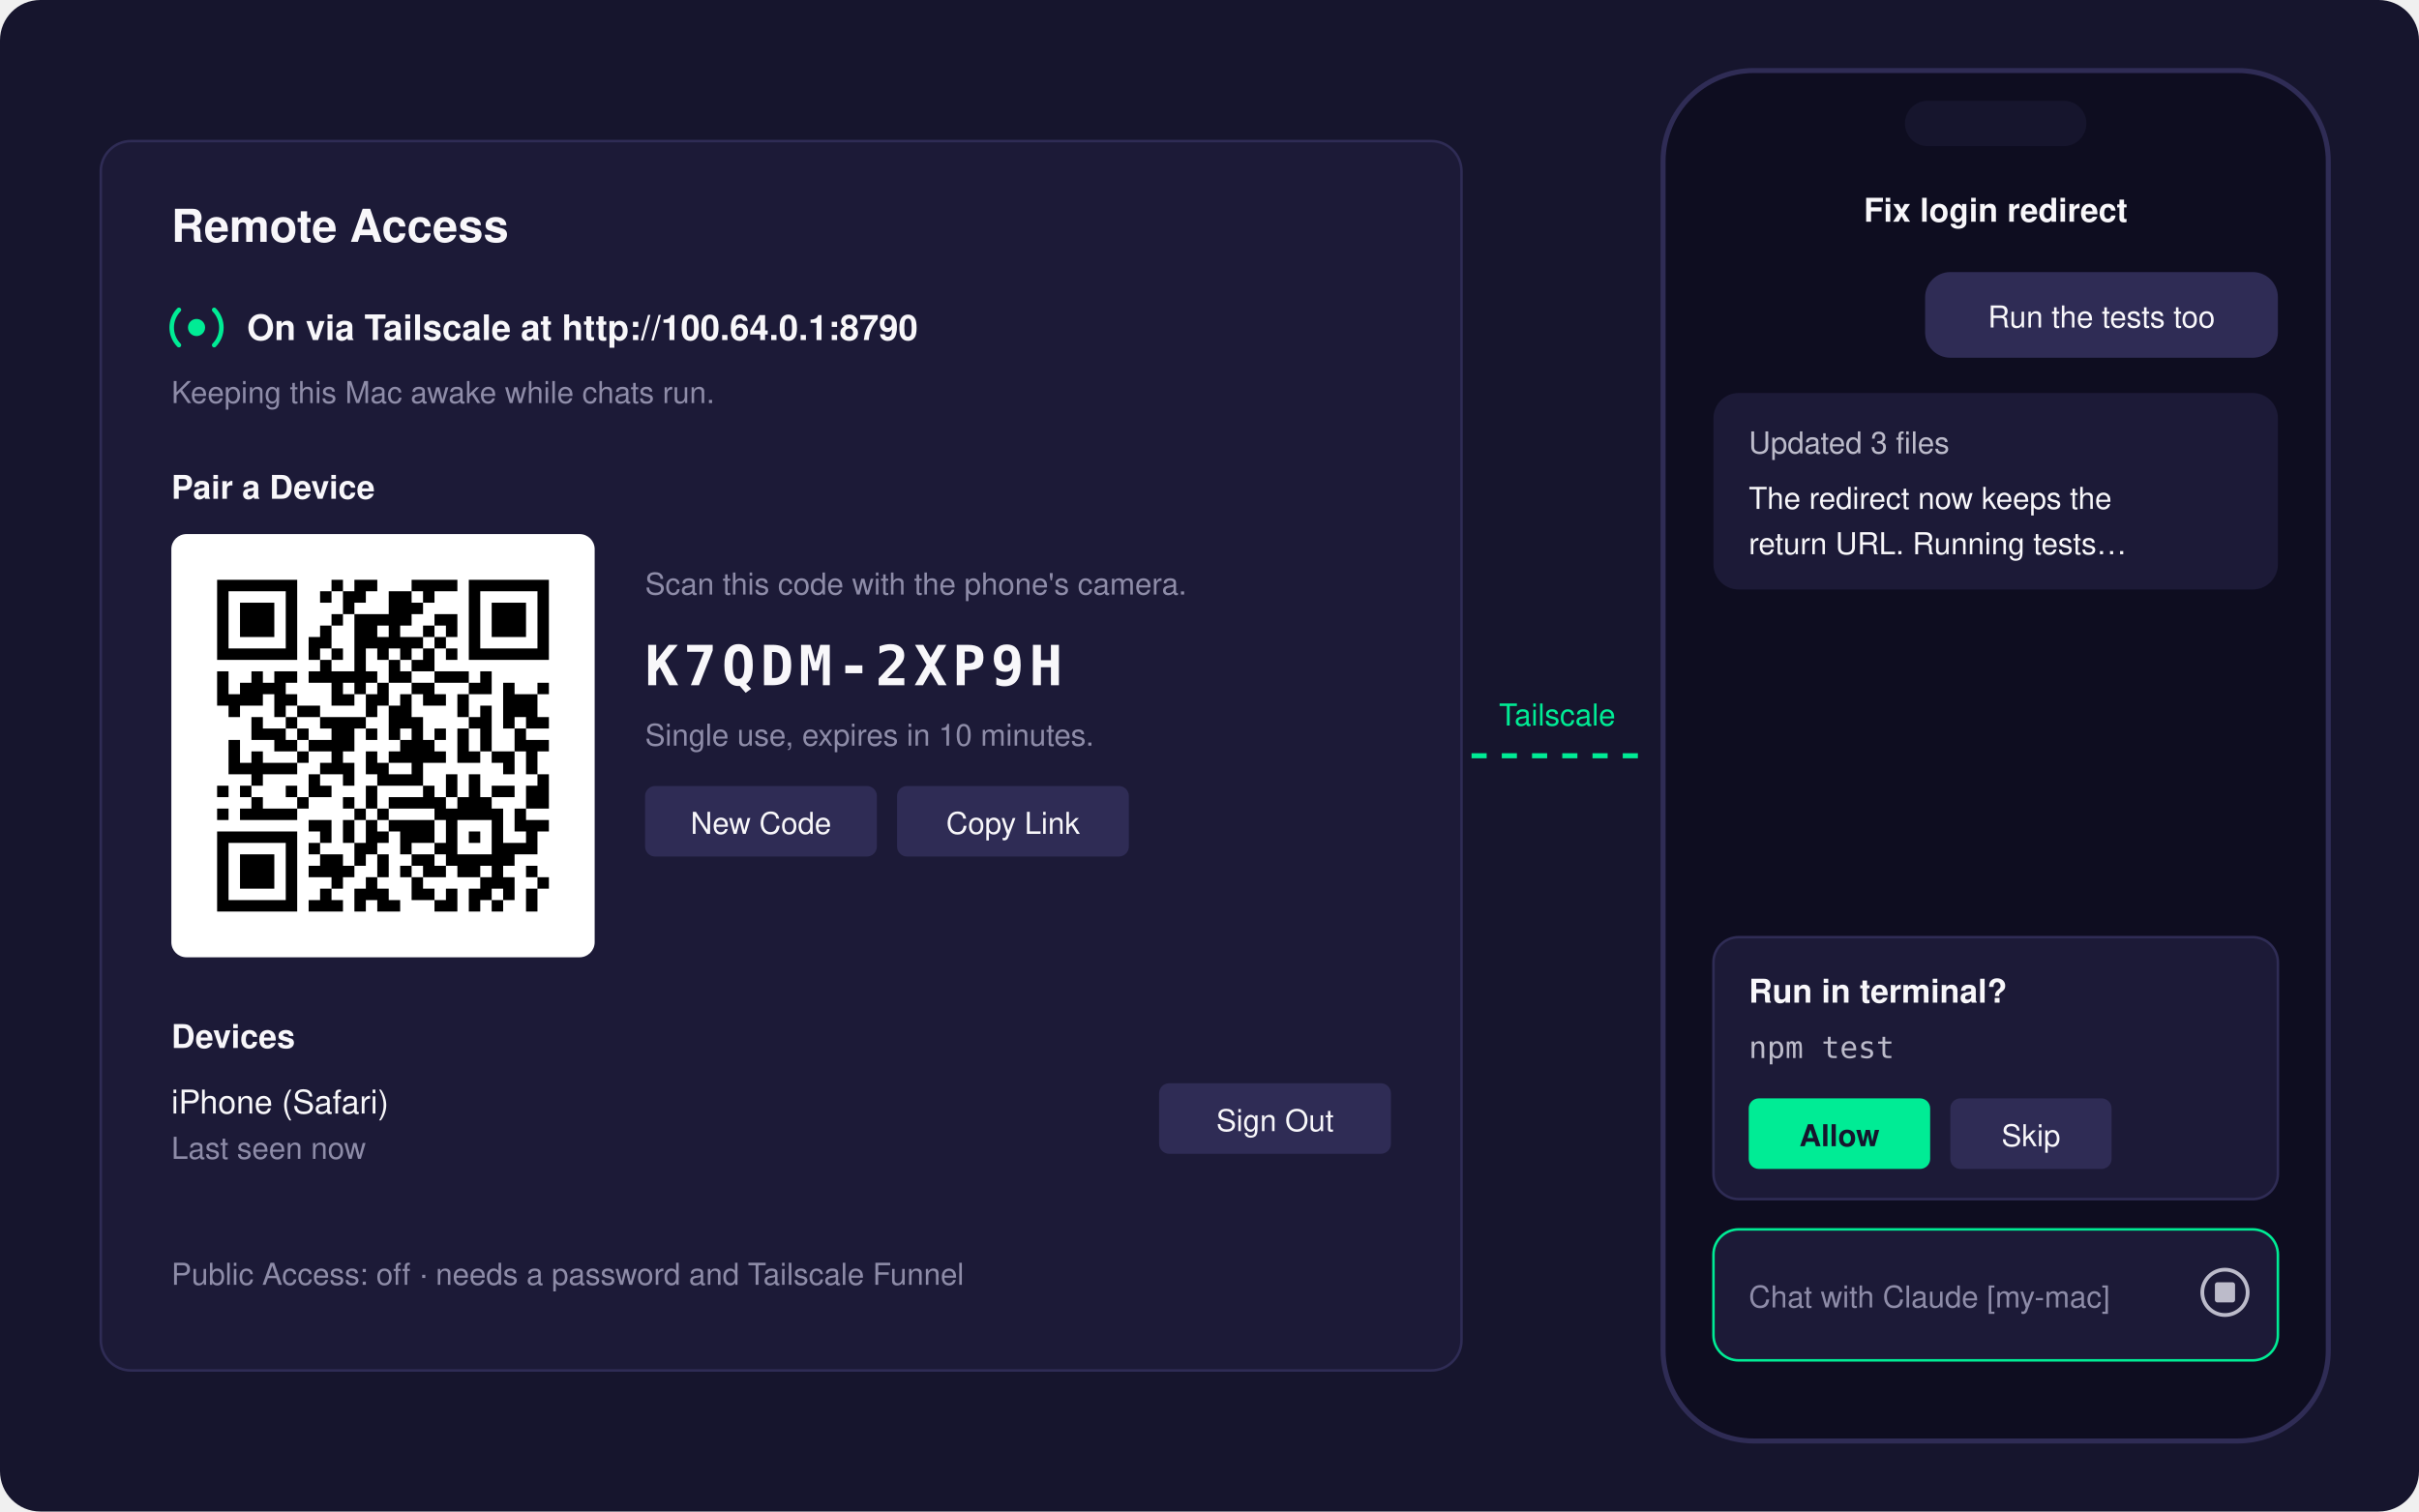
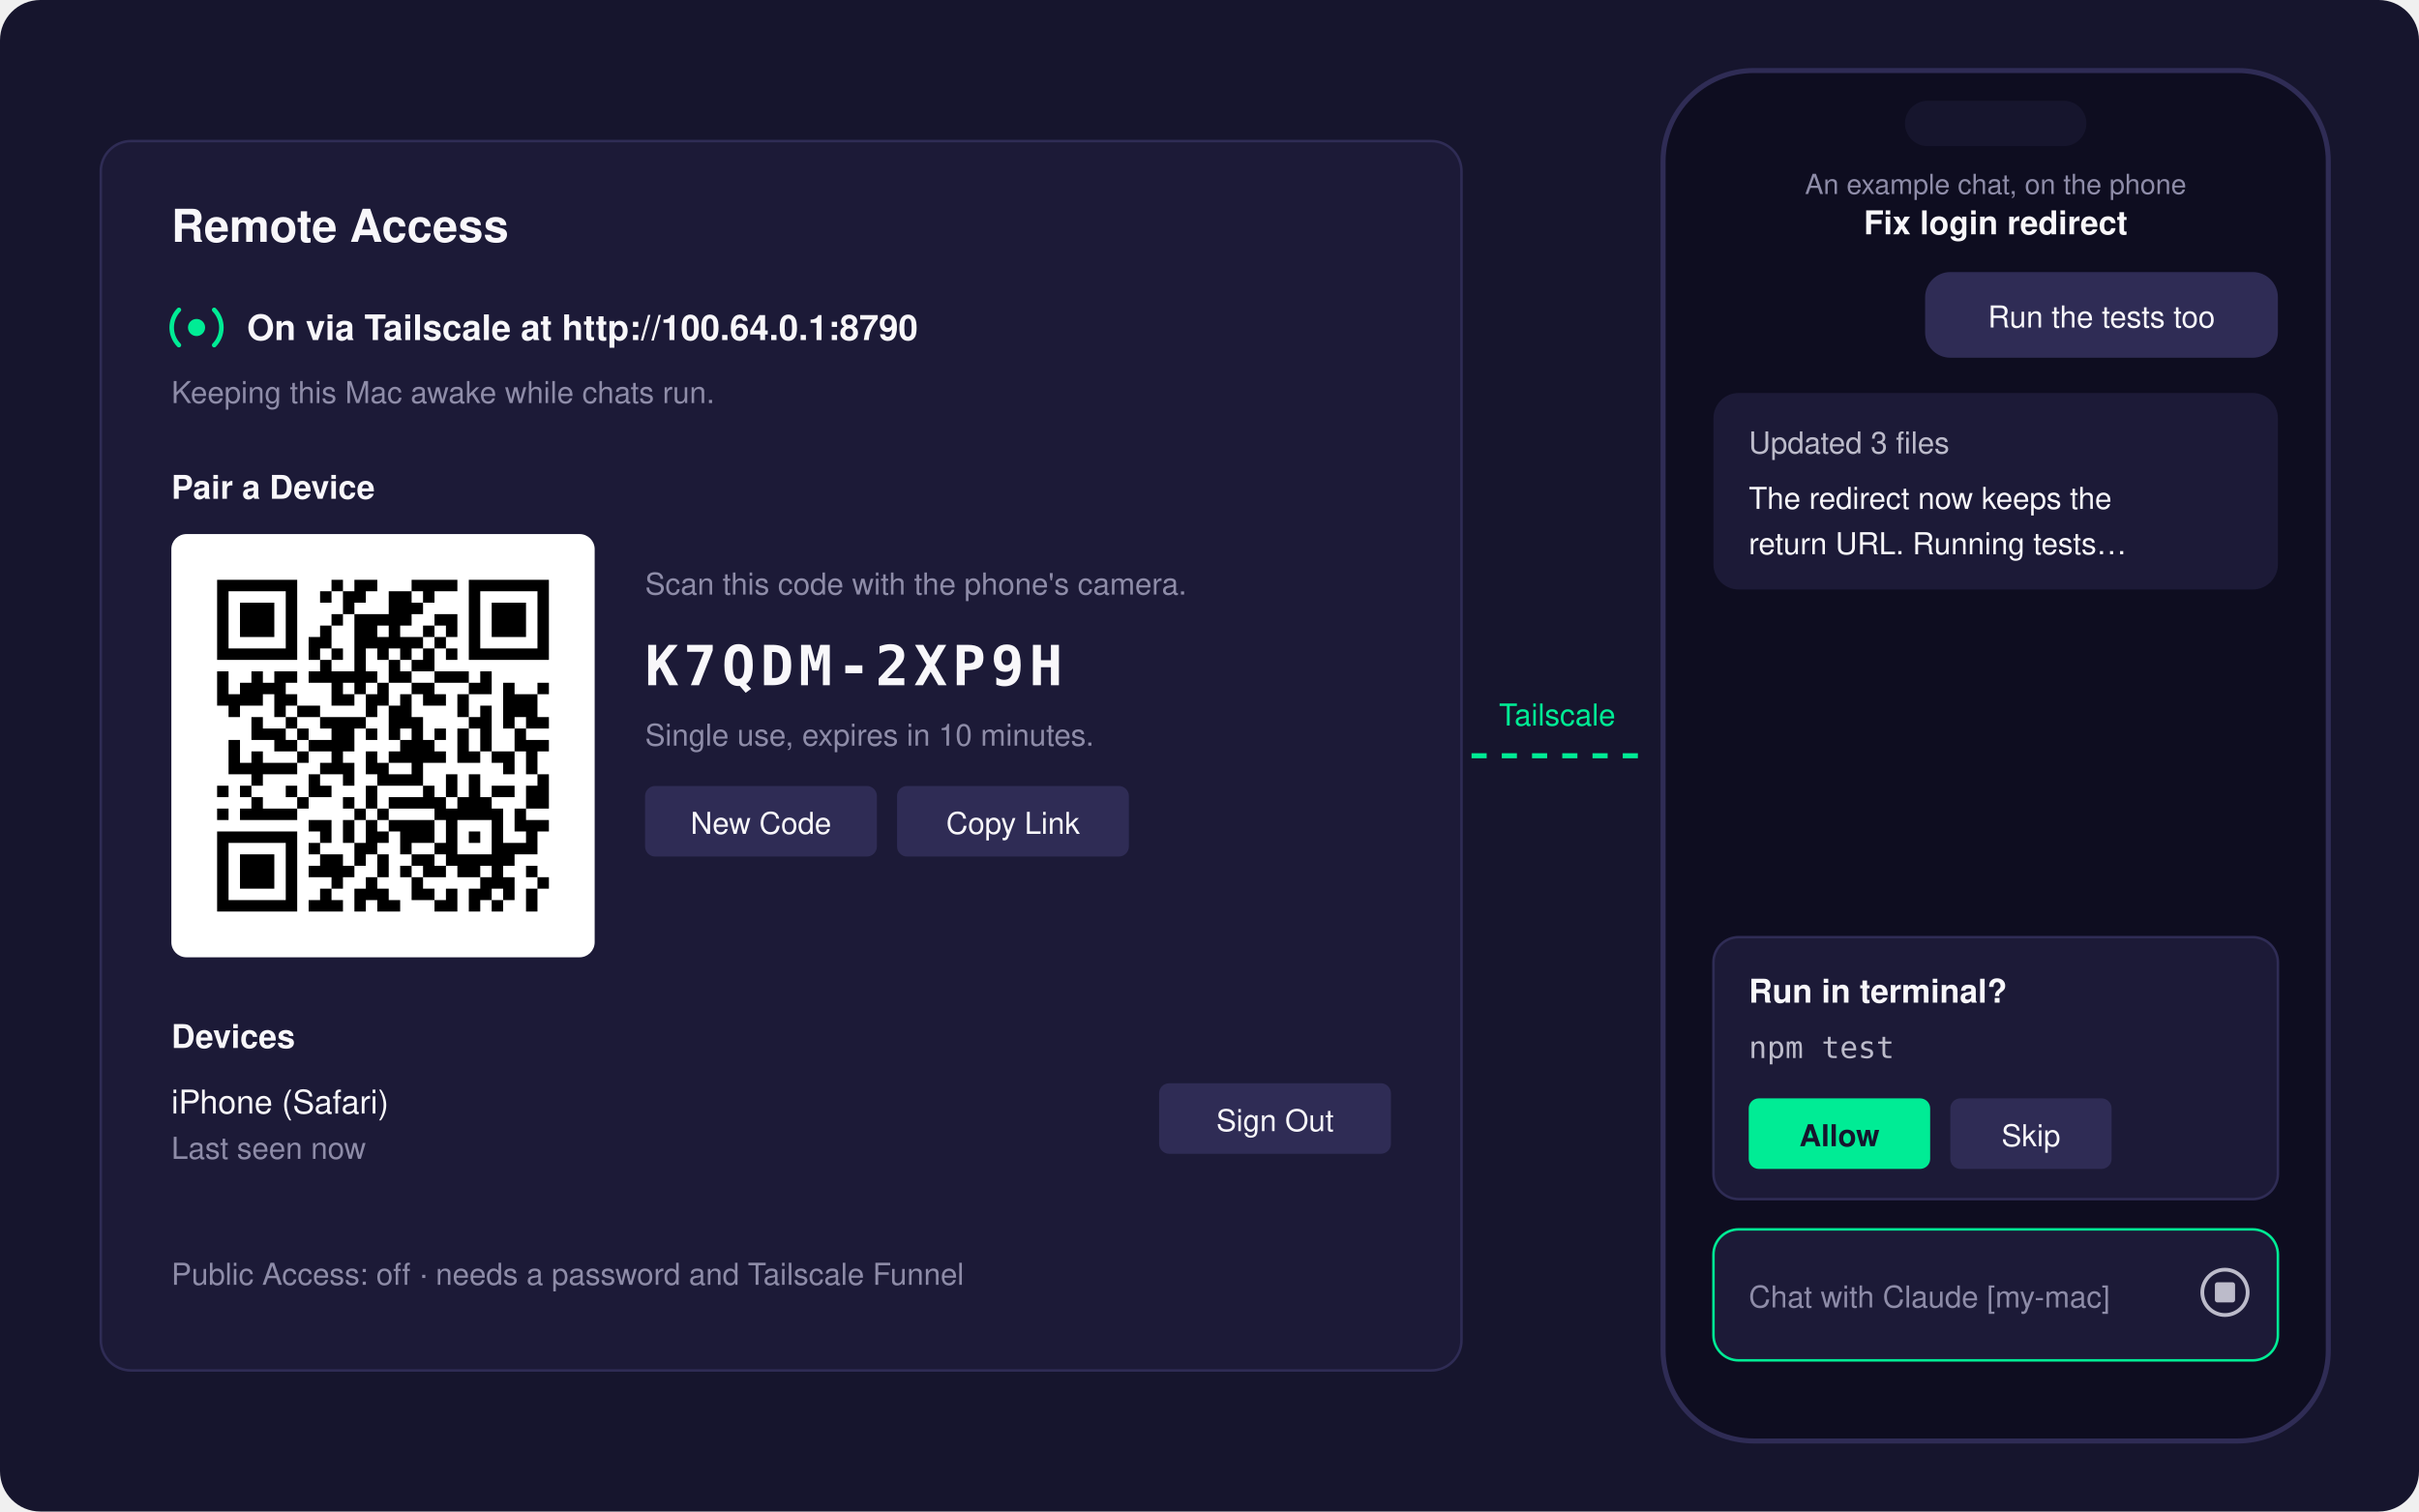
<svg xmlns="http://www.w3.org/2000/svg" width="960" height="600" viewBox="0 0 960 600" font-family="-apple-system, 'Segoe UI', Helvetica, Arial, sans-serif">
  <rect width="960" height="600" rx="16" fill="#16152D" />
  <rect x="40" y="56" width="540" height="488" rx="12" fill="#1C1A37" stroke="#2F2C55" />
  <text x="68" y="96" fill="#F8F7FA" font-size="18" font-weight="600">Remote Access</text>
  <g fill="none" stroke="#00EC95" stroke-width="1.8" stroke-linecap="round">
    <circle cx="78" cy="130" r="2.5" fill="#00EC95" />
    <path d="M71 123 a10 10 0 0 0 0 14 M85 123 a10 10 0 0 1 0 14" />
  </g>
  <text x="98" y="135" fill="#F8F7FA" font-size="14" font-weight="600">On via Tailscale at http://100.64.0.1:8790</text>
  <text x="68" y="160" fill="#8E8CA8" font-size="12">Keeping this Mac awake while chats run.</text>
  <text x="68" y="198" fill="#F8F7FA" font-size="13" font-weight="600">Pair a Device</text>
  <rect x="68" y="212" width="168" height="168" rx="6" fill="#FFFFFF" />
  <path transform="translate(68 212) scale(4.5405) translate(4 4)" fill="#000000" d="M0 0h1v1h-1zM1 0h1v1h-1zM2 0h1v1h-1zM3 0h1v1h-1zM4 0h1v1h-1zM5 0h1v1h-1zM6 0h1v1h-1zM10 0h1v1h-1zM12 0h1v1h-1zM13 0h1v1h-1zM17 0h1v1h-1zM18 0h1v1h-1zM19 0h1v1h-1zM20 0h1v1h-1zM22 0h1v1h-1zM23 0h1v1h-1zM24 0h1v1h-1zM25 0h1v1h-1zM26 0h1v1h-1zM27 0h1v1h-1zM28 0h1v1h-1zM0 1h1v1h-1zM6 1h1v1h-1zM9 1h1v1h-1zM11 1h1v1h-1zM12 1h1v1h-1zM15 1h1v1h-1zM16 1h1v1h-1zM18 1h1v1h-1zM22 1h1v1h-1zM28 1h1v1h-1zM0 2h1v1h-1zM2 2h1v1h-1zM3 2h1v1h-1zM4 2h1v1h-1zM6 2h1v1h-1zM11 2h1v1h-1zM15 2h1v1h-1zM16 2h1v1h-1zM17 2h1v1h-1zM22 2h1v1h-1zM24 2h1v1h-1zM25 2h1v1h-1zM26 2h1v1h-1zM28 2h1v1h-1zM0 3h1v1h-1zM2 3h1v1h-1zM3 3h1v1h-1zM4 3h1v1h-1zM6 3h1v1h-1zM10 3h1v1h-1zM12 3h1v1h-1zM13 3h1v1h-1zM14 3h1v1h-1zM15 3h1v1h-1zM16 3h1v1h-1zM19 3h1v1h-1zM20 3h1v1h-1zM22 3h1v1h-1zM24 3h1v1h-1zM25 3h1v1h-1zM26 3h1v1h-1zM28 3h1v1h-1zM0 4h1v1h-1zM2 4h1v1h-1zM3 4h1v1h-1zM4 4h1v1h-1zM6 4h1v1h-1zM9 4h1v1h-1zM12 4h1v1h-1zM13 4h1v1h-1zM15 4h1v1h-1zM18 4h1v1h-1zM20 4h1v1h-1zM22 4h1v1h-1zM24 4h1v1h-1zM25 4h1v1h-1zM26 4h1v1h-1zM28 4h1v1h-1zM0 5h1v1h-1zM6 5h1v1h-1zM8 5h1v1h-1zM9 5h1v1h-1zM12 5h1v1h-1zM13 5h1v1h-1zM14 5h1v1h-1zM15 5h1v1h-1zM16 5h1v1h-1zM17 5h1v1h-1zM19 5h1v1h-1zM22 5h1v1h-1zM28 5h1v1h-1zM0 6h1v1h-1zM1 6h1v1h-1zM2 6h1v1h-1zM3 6h1v1h-1zM4 6h1v1h-1zM5 6h1v1h-1zM6 6h1v1h-1zM8 6h1v1h-1zM10 6h1v1h-1zM12 6h1v1h-1zM14 6h1v1h-1zM16 6h1v1h-1zM18 6h1v1h-1zM20 6h1v1h-1zM22 6h1v1h-1zM23 6h1v1h-1zM24 6h1v1h-1zM25 6h1v1h-1zM26 6h1v1h-1zM27 6h1v1h-1zM28 6h1v1h-1zM9 7h1v1h-1zM12 7h1v1h-1zM15 7h1v1h-1zM17 7h1v1h-1zM18 7h1v1h-1zM0 8h1v1h-1zM3 8h1v1h-1zM5 8h1v1h-1zM6 8h1v1h-1zM8 8h1v1h-1zM9 8h1v1h-1zM10 8h1v1h-1zM11 8h1v1h-1zM12 8h1v1h-1zM13 8h1v1h-1zM15 8h1v1h-1zM16 8h1v1h-1zM19 8h1v1h-1zM20 8h1v1h-1zM21 8h1v1h-1zM23 8h1v1h-1zM0 9h1v1h-1zM2 9h1v1h-1zM3 9h1v1h-1zM4 9h1v1h-1zM5 9h1v1h-1zM10 9h1v1h-1zM12 9h1v1h-1zM14 9h1v1h-1zM17 9h1v1h-1zM18 9h1v1h-1zM22 9h1v1h-1zM23 9h1v1h-1zM25 9h1v1h-1zM28 9h1v1h-1zM0 10h1v1h-1zM1 10h1v1h-1zM2 10h1v1h-1zM3 10h1v1h-1zM5 10h1v1h-1zM6 10h1v1h-1zM10 10h1v1h-1zM11 10h1v1h-1zM13 10h1v1h-1zM14 10h1v1h-1zM16 10h1v1h-1zM18 10h1v1h-1zM19 10h1v1h-1zM21 10h1v1h-1zM25 10h1v1h-1zM26 10h1v1h-1zM27 10h1v1h-1zM1 11h1v1h-1zM5 11h1v1h-1zM7 11h1v1h-1zM8 11h1v1h-1zM13 11h1v1h-1zM15 11h1v1h-1zM16 11h1v1h-1zM21 11h1v1h-1zM23 11h1v1h-1zM25 11h1v1h-1zM26 11h1v1h-1zM27 11h1v1h-1zM3 12h1v1h-1zM6 12h1v1h-1zM9 12h1v1h-1zM10 12h1v1h-1zM11 12h1v1h-1zM12 12h1v1h-1zM15 12h1v1h-1zM16 12h1v1h-1zM17 12h1v1h-1zM22 12h1v1h-1zM23 12h1v1h-1zM25 12h1v1h-1zM27 12h1v1h-1zM28 12h1v1h-1zM3 13h1v1h-1zM4 13h1v1h-1zM5 13h1v1h-1zM7 13h1v1h-1zM10 13h1v1h-1zM11 13h1v1h-1zM13 13h1v1h-1zM15 13h1v1h-1zM17 13h1v1h-1zM19 13h1v1h-1zM21 13h1v1h-1zM23 13h1v1h-1zM26 13h1v1h-1zM1 14h1v1h-1zM5 14h1v1h-1zM6 14h1v1h-1zM8 14h1v1h-1zM9 14h1v1h-1zM10 14h1v1h-1zM11 14h1v1h-1zM16 14h1v1h-1zM17 14h1v1h-1zM18 14h1v1h-1zM21 14h1v1h-1zM23 14h1v1h-1zM26 14h1v1h-1zM27 14h1v1h-1zM28 14h1v1h-1zM1 15h1v1h-1zM3 15h1v1h-1zM7 15h1v1h-1zM10 15h1v1h-1zM13 15h1v1h-1zM15 15h1v1h-1zM16 15h1v1h-1zM17 15h1v1h-1zM18 15h1v1h-1zM19 15h1v1h-1zM21 15h1v1h-1zM22 15h1v1h-1zM24 15h1v1h-1zM25 15h1v1h-1zM27 15h1v1h-1zM1 16h1v1h-1zM2 16h1v1h-1zM3 16h1v1h-1zM4 16h1v1h-1zM5 16h1v1h-1zM6 16h1v1h-1zM9 16h1v1h-1zM10 16h1v1h-1zM11 16h1v1h-1zM13 16h1v1h-1zM14 16h1v1h-1zM17 16h1v1h-1zM25 16h1v1h-1zM27 16h1v1h-1zM3 17h1v1h-1zM8 17h1v1h-1zM11 17h1v1h-1zM14 17h1v1h-1zM15 17h1v1h-1zM16 17h1v1h-1zM17 17h1v1h-1zM20 17h1v1h-1zM22 17h1v1h-1zM28 17h1v1h-1zM0 18h1v1h-1zM2 18h1v1h-1zM6 18h1v1h-1zM8 18h1v1h-1zM9 18h1v1h-1zM13 18h1v1h-1zM18 18h1v1h-1zM20 18h1v1h-1zM22 18h1v1h-1zM24 18h1v1h-1zM25 18h1v1h-1zM27 18h1v1h-1zM28 18h1v1h-1zM3 19h1v1h-1zM7 19h1v1h-1zM11 19h1v1h-1zM13 19h1v1h-1zM15 19h1v1h-1zM16 19h1v1h-1zM17 19h1v1h-1zM18 19h1v1h-1zM19 19h1v1h-1zM21 19h1v1h-1zM22 19h1v1h-1zM23 19h1v1h-1zM27 19h1v1h-1zM28 19h1v1h-1zM0 20h1v1h-1zM2 20h1v1h-1zM3 20h1v1h-1zM4 20h1v1h-1zM5 20h1v1h-1zM6 20h1v1h-1zM12 20h1v1h-1zM14 20h1v1h-1zM19 20h1v1h-1zM20 20h1v1h-1zM21 20h1v1h-1zM22 20h1v1h-1zM23 20h1v1h-1zM24 20h1v1h-1zM26 20h1v1h-1zM8 21h1v1h-1zM9 21h1v1h-1zM11 21h1v1h-1zM13 21h1v1h-1zM15 21h1v1h-1zM16 21h1v1h-1zM17 21h1v1h-1zM18 21h1v1h-1zM20 21h1v1h-1zM24 21h1v1h-1zM26 21h1v1h-1zM27 21h1v1h-1zM28 21h1v1h-1zM0 22h1v1h-1zM1 22h1v1h-1zM2 22h1v1h-1zM3 22h1v1h-1zM4 22h1v1h-1zM5 22h1v1h-1zM6 22h1v1h-1zM9 22h1v1h-1zM11 22h1v1h-1zM13 22h1v1h-1zM14 22h1v1h-1zM16 22h1v1h-1zM17 22h1v1h-1zM18 22h1v1h-1zM20 22h1v1h-1zM22 22h1v1h-1zM24 22h1v1h-1zM27 22h1v1h-1zM0 23h1v1h-1zM6 23h1v1h-1zM8 23h1v1h-1zM12 23h1v1h-1zM13 23h1v1h-1zM16 23h1v1h-1zM19 23h1v1h-1zM20 23h1v1h-1zM24 23h1v1h-1zM25 23h1v1h-1zM26 23h1v1h-1zM27 23h1v1h-1zM0 24h1v1h-1zM2 24h1v1h-1zM3 24h1v1h-1zM4 24h1v1h-1zM6 24h1v1h-1zM9 24h1v1h-1zM10 24h1v1h-1zM12 24h1v1h-1zM14 24h1v1h-1zM17 24h1v1h-1zM18 24h1v1h-1zM20 24h1v1h-1zM21 24h1v1h-1zM22 24h1v1h-1zM23 24h1v1h-1zM24 24h1v1h-1zM25 24h1v1h-1zM0 25h1v1h-1zM2 25h1v1h-1zM3 25h1v1h-1zM4 25h1v1h-1zM6 25h1v1h-1zM8 25h1v1h-1zM9 25h1v1h-1zM10 25h1v1h-1zM11 25h1v1h-1zM14 25h1v1h-1zM16 25h1v1h-1zM18 25h1v1h-1zM19 25h1v1h-1zM21 25h1v1h-1zM22 25h1v1h-1zM24 25h1v1h-1zM27 25h1v1h-1zM0 26h1v1h-1zM2 26h1v1h-1zM3 26h1v1h-1zM4 26h1v1h-1zM6 26h1v1h-1zM10 26h1v1h-1zM13 26h1v1h-1zM17 26h1v1h-1zM23 26h1v1h-1zM24 26h1v1h-1zM25 26h1v1h-1zM28 26h1v1h-1zM0 27h1v1h-1zM6 27h1v1h-1zM9 27h1v1h-1zM12 27h1v1h-1zM13 27h1v1h-1zM14 27h1v1h-1zM17 27h1v1h-1zM18 27h1v1h-1zM20 27h1v1h-1zM22 27h1v1h-1zM23 27h1v1h-1zM25 27h1v1h-1zM27 27h1v1h-1zM0 28h1v1h-1zM1 28h1v1h-1zM2 28h1v1h-1zM3 28h1v1h-1zM4 28h1v1h-1zM5 28h1v1h-1zM6 28h1v1h-1zM8 28h1v1h-1zM9 28h1v1h-1zM10 28h1v1h-1zM12 28h1v1h-1zM14 28h1v1h-1zM15 28h1v1h-1zM19 28h1v1h-1zM20 28h1v1h-1zM22 28h1v1h-1zM24 28h1v1h-1zM27 28h1v1h-1z" />
  <text x="256" y="236" fill="#8E8CA8" font-size="12">Scan this code with the phone's camera.</text>
  <text x="256" y="272" fill="#F8F7FA" font-size="22" font-weight="600" font-family="Menlo, monospace" letter-spacing="2">K7QDM-2XP9H</text>
  <text x="256" y="296" fill="#8E8CA8" font-size="12">Single use, expires in 10 minutes.</text>
  <rect x="256" y="312" width="92" height="28" rx="4" fill="#2F2C55" />
  <text x="302" y="331" fill="#F8F7FA" font-size="12" text-anchor="middle">New Code</text>
  <rect x="356" y="312" width="92" height="28" rx="4" fill="#2F2C55" />
  <text x="402" y="331" fill="#F8F7FA" font-size="12" text-anchor="middle">Copy Link</text>
  <text x="68" y="416" fill="#F8F7FA" font-size="13" font-weight="600">Devices</text>
  <text x="68" y="442" fill="#F8F7FA" font-size="13">iPhone (Safari)</text>
  <text x="68" y="460" fill="#8E8CA8" font-size="12">Last seen now</text>
  <rect x="460" y="430" width="92" height="28" rx="4" fill="#2F2C55" />
  <text x="506" y="449" fill="#F8F7FA" font-size="12" text-anchor="middle">Sign Out</text>
  <text x="68" y="510" fill="#8E8CA8" font-size="12">Public Access: off · needs a password and Tailscale Funnel</text>
  <path d="M584 300 H 652" stroke="#00EC95" stroke-width="2" stroke-dasharray="6 6" />
  <text x="618" y="288" fill="#00EC95" font-size="12" text-anchor="middle">Tailscale</text>
  <rect x="660" y="28" width="264" height="544" rx="36" fill="#0E0D20" stroke="#2F2C55" stroke-width="2" />
  <rect x="756" y="40" width="72" height="18" rx="9" fill="#16152D" />
-   <text x="792" y="88" fill="#F8F7FA" font-size="13" font-weight="600" text-anchor="middle">Fix login redirect</text>
+   <text x="792" y="77" fill="#8E8CA8" font-size="11" text-anchor="middle">An example chat, on the phone</text>
+   <text x="792" y="93" fill="#F8F7FA" font-size="13" font-weight="600" text-anchor="middle">Fix login redirect</text>
  <rect x="764" y="108" width="140" height="34" rx="10" fill="#2F2C55" />
  <text x="834" y="130" fill="#F8F7FA" font-size="12" text-anchor="middle">Run the tests too</text>
  <rect x="680" y="156" width="224" height="78" rx="10" fill="#1C1A37" />
  <text x="694" y="180" fill="#BCBBCA" font-size="12">Updated 3 files</text>
  <text x="694" y="202" fill="#F8F7FA" font-size="12">The redirect now keeps the</text>
  <text x="694" y="220" fill="#F8F7FA" font-size="12">return URL. Running tests…</text>
  <rect x="680" y="372" width="224" height="104" rx="10" fill="#1C1A37" stroke="#2F2C55" />
  <text x="694" y="398" fill="#F8F7FA" font-size="13" font-weight="600">Run in terminal?</text>
  <text x="694" y="420" fill="#BCBBCA" font-size="12" font-family="Menlo, monospace">npm test</text>
  <rect x="694" y="436" width="72" height="28" rx="4" fill="#00EC95" />
  <text x="730" y="455" fill="#16152D" font-size="12" font-weight="600" text-anchor="middle">Allow</text>
  <rect x="774" y="436" width="64" height="28" rx="4" fill="#2F2C55" />
  <text x="806" y="455" fill="#F8F7FA" font-size="12" text-anchor="middle">Skip</text>
  <rect x="680" y="488" width="224" height="52" rx="10" fill="#1C1A37" stroke="#00EC95" />
  <text x="694" y="519" fill="#8E8CA8" font-size="12">Chat with Claude [my-mac]</text>
  <rect x="874" y="504" width="18" height="18" rx="9" fill="none" stroke="#BCBBCA" stroke-width="1.5" />
  <rect x="879" y="509" width="8" height="8" rx="1" fill="#BCBBCA" />
</svg>
